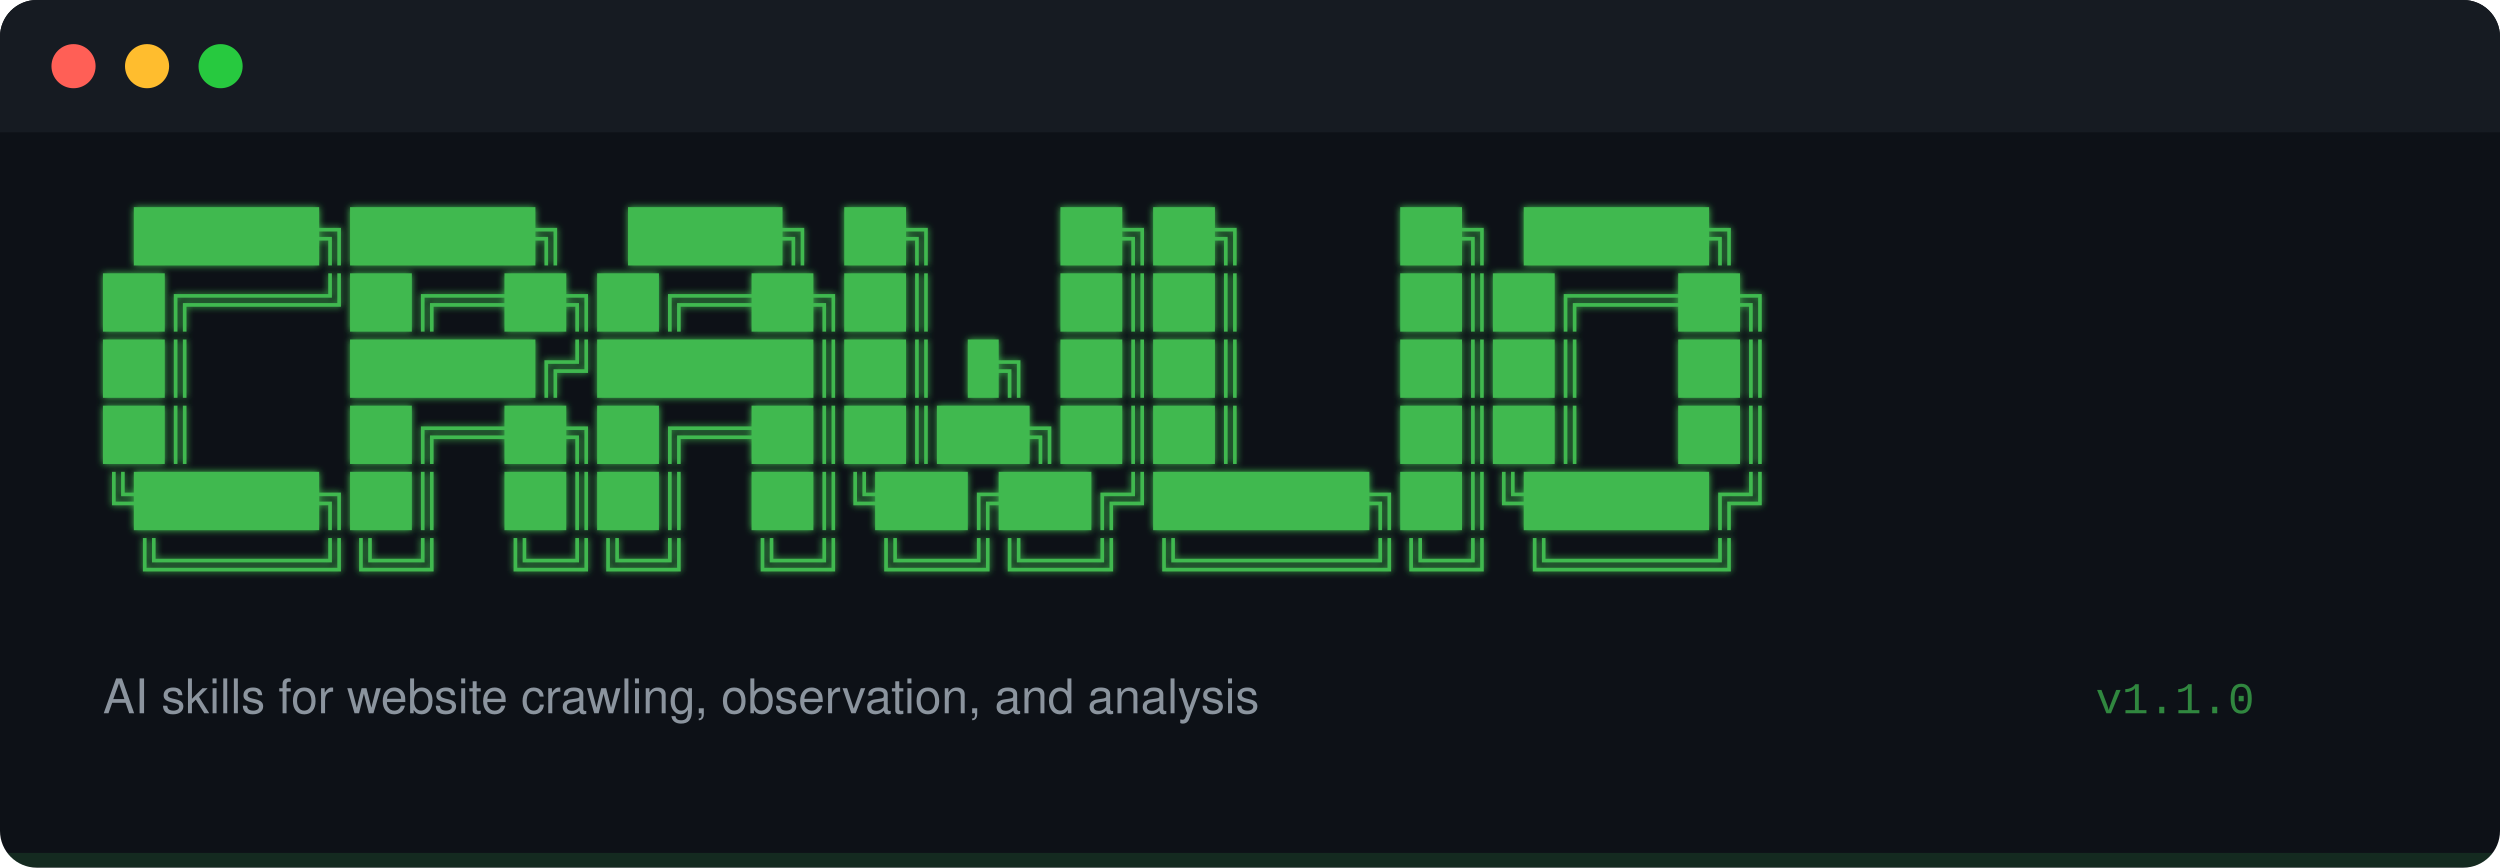
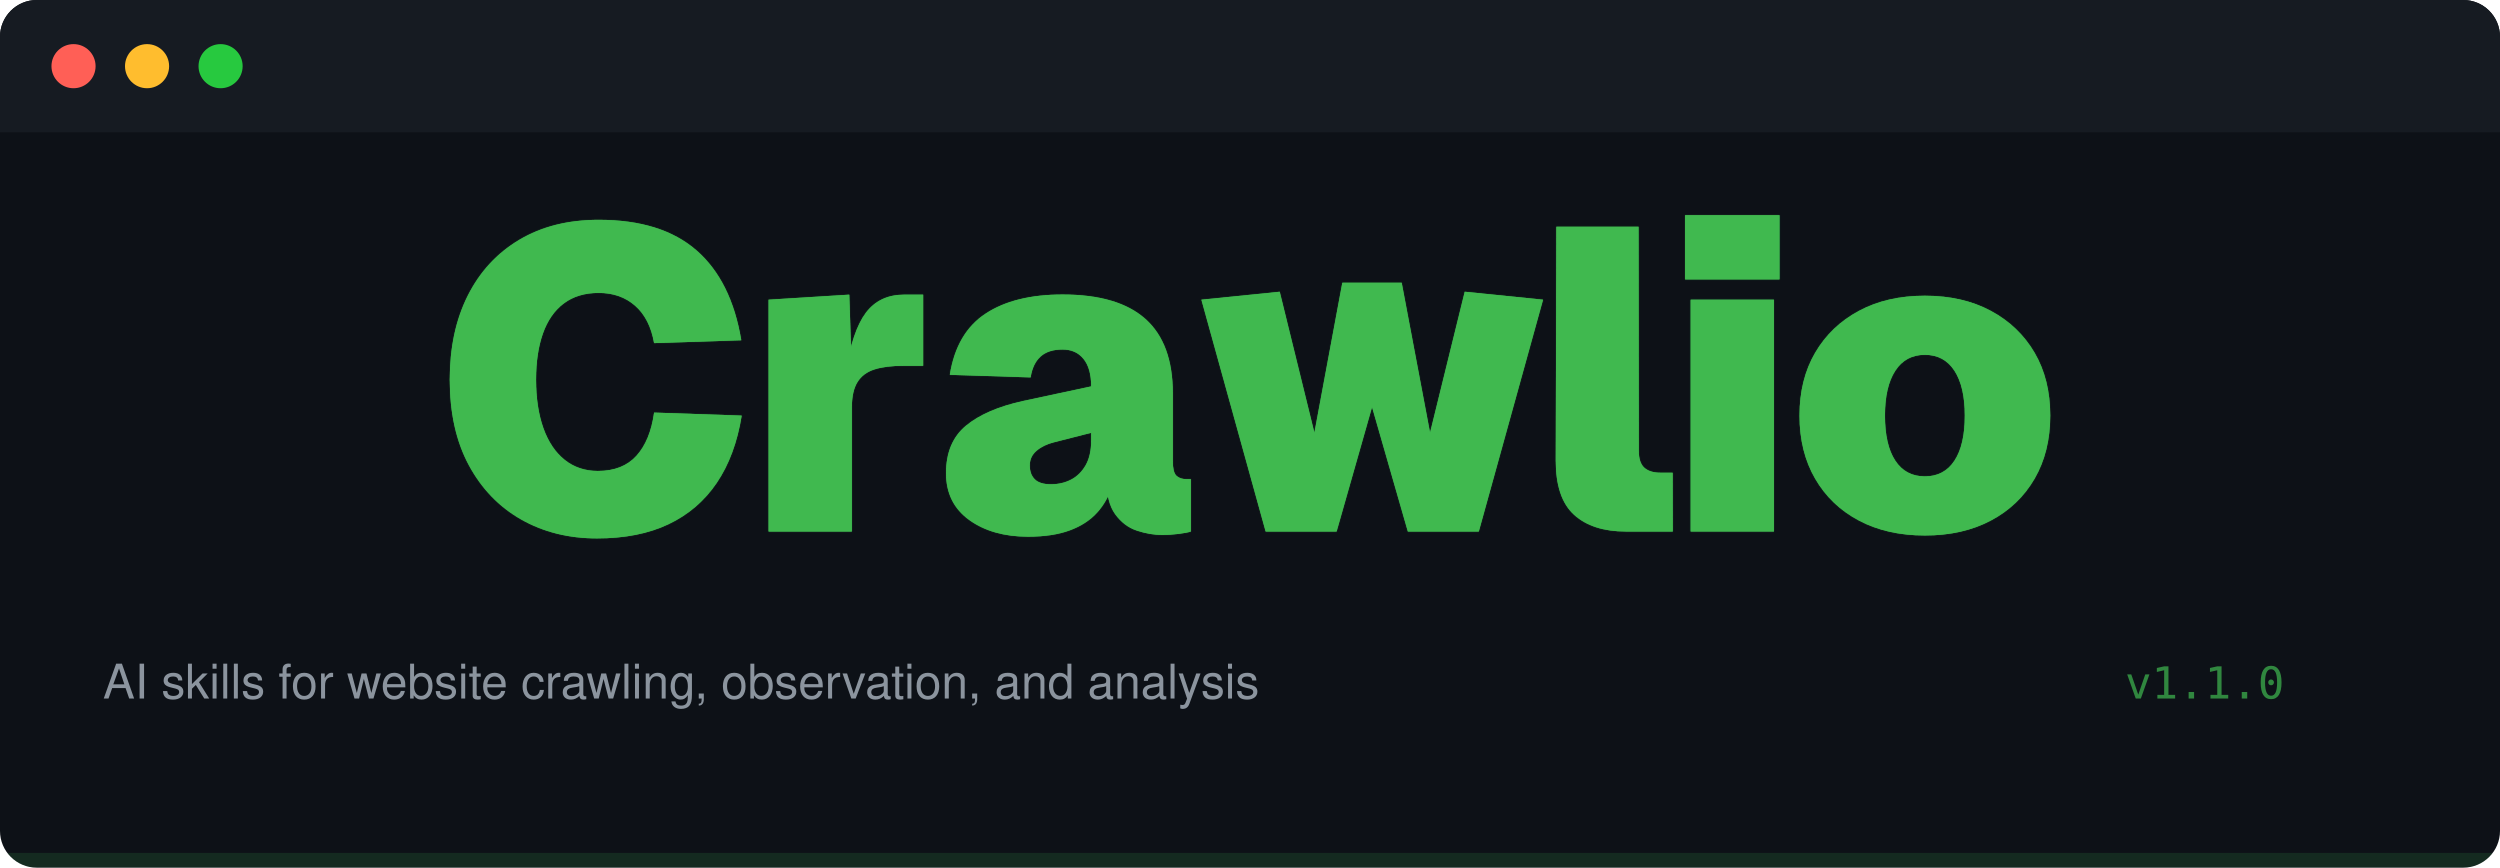
<svg xmlns="http://www.w3.org/2000/svg" width="680" height="236" viewBox="0 0 680 236" fill="none">
  <defs>
-     <style>
-       .bg { fill: #0d1117; }
-       .titlebar { fill: #161b22; }
-       .art {
-         fill: #3fb950;
-         font-family: 'SFMono-Regular', 'Menlo', 'Monaco', 'Consolas', 'Liberation Mono', 'Courier New', monospace;
-         font-size: 14px;
-         filter: url(#glow);
-       }
-       .tagline {
-         fill: #8b949e;
-         font-family: -apple-system, BlinkMacSystemFont, 'Segoe UI', Helvetica, Arial, sans-serif;
-         font-size: 13px;
-         font-weight: 500;
-       }
-       .ver {
-         fill: #3fb950;
-         font-family: 'SFMono-Regular', 'Menlo', 'Monaco', 'Consolas', 'Liberation Mono', 'Courier New', monospace;
-         font-size: 12px;
-         opacity: 0.7;
-       }
-     </style>
-     <filter id="glow" x="-5%" y="-5%" width="110%" height="110%">
-       <feGaussianBlur in="SourceGraphic" stdDeviation="1" result="blur" />
+     <filter id="glow" x="-10%" y="-10%" width="120%" height="120%">
+       <feGaussianBlur in="SourceGraphic" stdDeviation="2" result="blur" />
      <feMerge>
        <feMergeNode in="blur" />
        <feMergeNode in="SourceGraphic" />
      </feMerge>
    </filter>
    <clipPath id="round">
      <rect width="680" height="236" rx="10" />
    </clipPath>
  </defs>
  <g clip-path="url(#round)">
-     <rect class="bg" width="680" height="236" />
-     <rect class="titlebar" width="680" height="36" />
+     <rect width="680" height="236" fill="#0d1117" />
+     <rect width="680" height="36" fill="#161b22" />
    <circle cx="20" cy="18" r="6" fill="#ff5f56" />
    <circle cx="40" cy="18" r="6" fill="#ffbd2e" />
    <circle cx="60" cy="18" r="6" fill="#27c93f" />
-     <text class="art" xml:space="preserve">
-       <tspan x="28" y="68"> ██████╗██████╗  █████╗ ██╗    ██╗██╗     ██╗ ██████╗</tspan>
-       <tspan x="28" y="86">██╔════╝██╔══██╗██╔══██╗██║    ██║██║     ██║██╔═══██╗</tspan>
-       <tspan x="28" y="104">██║     ██████╔╝███████║██║ █╗ ██║██║     ██║██║   ██║</tspan>
-       <tspan x="28" y="122">██║     ██╔══██╗██╔══██║██║███╗██║██║     ██║██║   ██║</tspan>
-       <tspan x="28" y="140">╚██████╗██║  ██║██║  ██║╚███╔███╔╝███████╗██║╚██████╔╝</tspan>
-       <tspan x="28" y="158"> ╚═════╝╚═╝  ╚═╝╚═╝  ╚═╝ ╚══╝╚══╝ ╚══════╝╚═╝ ╚═════╝</tspan>
-     </text>
-     <text class="tagline" x="28" y="194">AI skills for website crawling, observation, and analysis</text>
-     <text class="ver" x="570" y="194">v1.1.0</text>
+     <svg x="120" y="56" width="440" height="93" viewBox="0 0 3768 793">
+       <g transform="translate(-20.0,756.8) scale(1,-1)" fill="#3fb950" filter="url(#glow)">
+         <path d="M383.0 -16.0Q284.0 -16.0 206.5 28.0Q129.0 72.0 84.5 154.5Q40.0 237.0 40.0 354.0Q40.0 466.0 82.0 549.5Q124.0 633.0 202.0 679.5Q280.0 726.0 387.0 726.0Q533.0 726.0 614.5 655.0Q696.0 584.0 719.0 445.5L516.0 438.9Q506.0 495.8 472.0 525.8Q438.0 555.8 387.0 555.8Q338.0 555.8 305.5 531.2Q273.0 506.7 257.0 461.3Q241.0 415.9 241.0 354.0Q241.0 289.0 258.0 241.0Q275.0 193.0 307.5 167.0Q340.0 141.0 385.0 141.0Q443.0 141.0 475.0 176.5Q507.0 212.0 516.0 277.0L720.0 270.0Q705.0 177.0 662.0 113.5Q619.0 50.0 549.5 17.0Q480.0 -16.0 383.0 -16.0Z" />
+         <path d="M782.6 0.0L782.6 540.0L970.6 551.7L976.6 370.0L962.6 372.0Q977.6 467.2 1009.2 509.4Q1040.9 551.7 1098.5 551.7L1142.7 551.7L1142.7 386.0L1096.6 386.0Q1055.3 386.0 1028.9 377.5Q1002.5 369.0 989.6 348.0Q976.6 327.0 976.6 289.0L976.6 0.0Z" />
+         <path d="M1387.1 -12.0Q1303.8 -12.0 1249.9 27.0Q1196.0 66.0 1196.0 136.0Q1196.0 208.0 1242.5 246.5Q1289.1 285.0 1375.3 304.0L1534.1 338.0Q1534.1 380.0 1516.4 402.0Q1498.8 424.0 1467.4 424.0Q1434.1 424.0 1416.0 407.5Q1397.9 391.0 1393.0 359.0L1204.8 365.0Q1220.5 463.0 1288.1 507.5Q1355.7 552.0 1467.4 552.0Q1596.8 552.0 1660.5 495.0Q1724.2 438.0 1724.2 322.0L1724.2 164.0Q1724.2 138.0 1732.5 130.0Q1740.9 122.0 1755.6 122.0L1766.3 122.0L1766.3 0.0Q1757.5 -3.0 1737.9 -5.5Q1718.3 -8.0 1699.7 -8.0Q1671.3 -8.0 1640.9 2.0Q1610.5 12.0 1589.9 40.5Q1569.4 69.0 1569.4 124.0L1583.1 108.0Q1572.3 71.0 1547.8 44.0Q1523.3 17.0 1483.6 2.5Q1443.9 -12.0 1387.1 -12.0ZM1440.0 110.0Q1466.5 110.0 1487.5 121.0Q1508.6 132.0 1521.3 154.5Q1534.1 177.0 1534.1 212.0L1534.1 230.0L1447.8 208.0Q1423.3 202.0 1407.2 188.5Q1391.0 175.0 1391.0 154.0Q1391.0 133.0 1402.8 121.5Q1414.5 110.0 1440.0 110.0Z" />
+         <path d="M1940.5 0.0L1790.8 540.0L1973.2 558.5L2054.0 230.0L2119.1 579.5L2257.3 579.5L2323.4 230.0L2404.2 558.5L2586.6 540.0L2436.9 0.0L2271.7 0.0L2188.3 290.0L2105.7 0.0Z" />
+         <path d="M2779.8 0.0Q2701.8 0.0 2658.9 39.0Q2616.0 78.0 2616.2 166.0L2617.6 710.0L2809.1 710.0L2809.6 188.0Q2809.6 160.0 2822.6 148.5Q2835.6 137.0 2859.5 137.0L2888.5 137.0L2888.8 0.0Z" />
+         <path d="M2930.4 0.0L2930.4 540.0L3124.4 540.0L3124.4 0.0ZM2917.4 587.2L2917.4 736.8L3137.4 736.8L3137.4 587.2Z" />
+         <path d="M3476.0 -9.2Q3388.0 -9.2 3322.5 25.5Q3257.0 60.1 3220.5 123.0Q3184.0 185.8 3184.0 270.0Q3184.0 354.1 3220.5 416.5Q3257.0 478.9 3322.5 514.0Q3388.0 549.2 3476.0 549.2Q3564.0 549.2 3629.5 514.0Q3695.0 478.9 3731.5 416.5Q3768.0 354.1 3768.0 270.0Q3768.0 185.8 3731.5 123.0Q3695.0 60.1 3629.5 25.5Q3564.0 -9.2 3476.0 -9.2ZM3476.0 128.4Q3521.0 128.4 3545.0 165.1Q3569.0 201.7 3569.0 270.0Q3569.0 337.3 3545.0 374.4Q3521.0 411.6 3476.0 411.6Q3431.0 411.6 3407.0 374.4Q3383.0 337.3 3383.0 270.0Q3383.0 201.7 3407.0 165.1Q3431.0 128.4 3476.0 128.4Z" />
+       </g>
+     </svg>
+     <text x="28" y="190" fill="#8b949e" font-family="-apple-system, BlinkMacSystemFont, 'Segoe UI', Helvetica, Arial, sans-serif" font-size="13" font-weight="500">AI skills for website crawling, observation, and analysis</text>
+     <text x="578" y="190" fill="#3fb950" font-family="'SFMono-Regular', 'Menlo', 'Monaco', 'Consolas', monospace" font-size="12" opacity="0.7">v1.1.0</text>
    <rect y="232" width="680" height="4" fill="#3fb950" opacity="0.15" />
  </g>
</svg>
